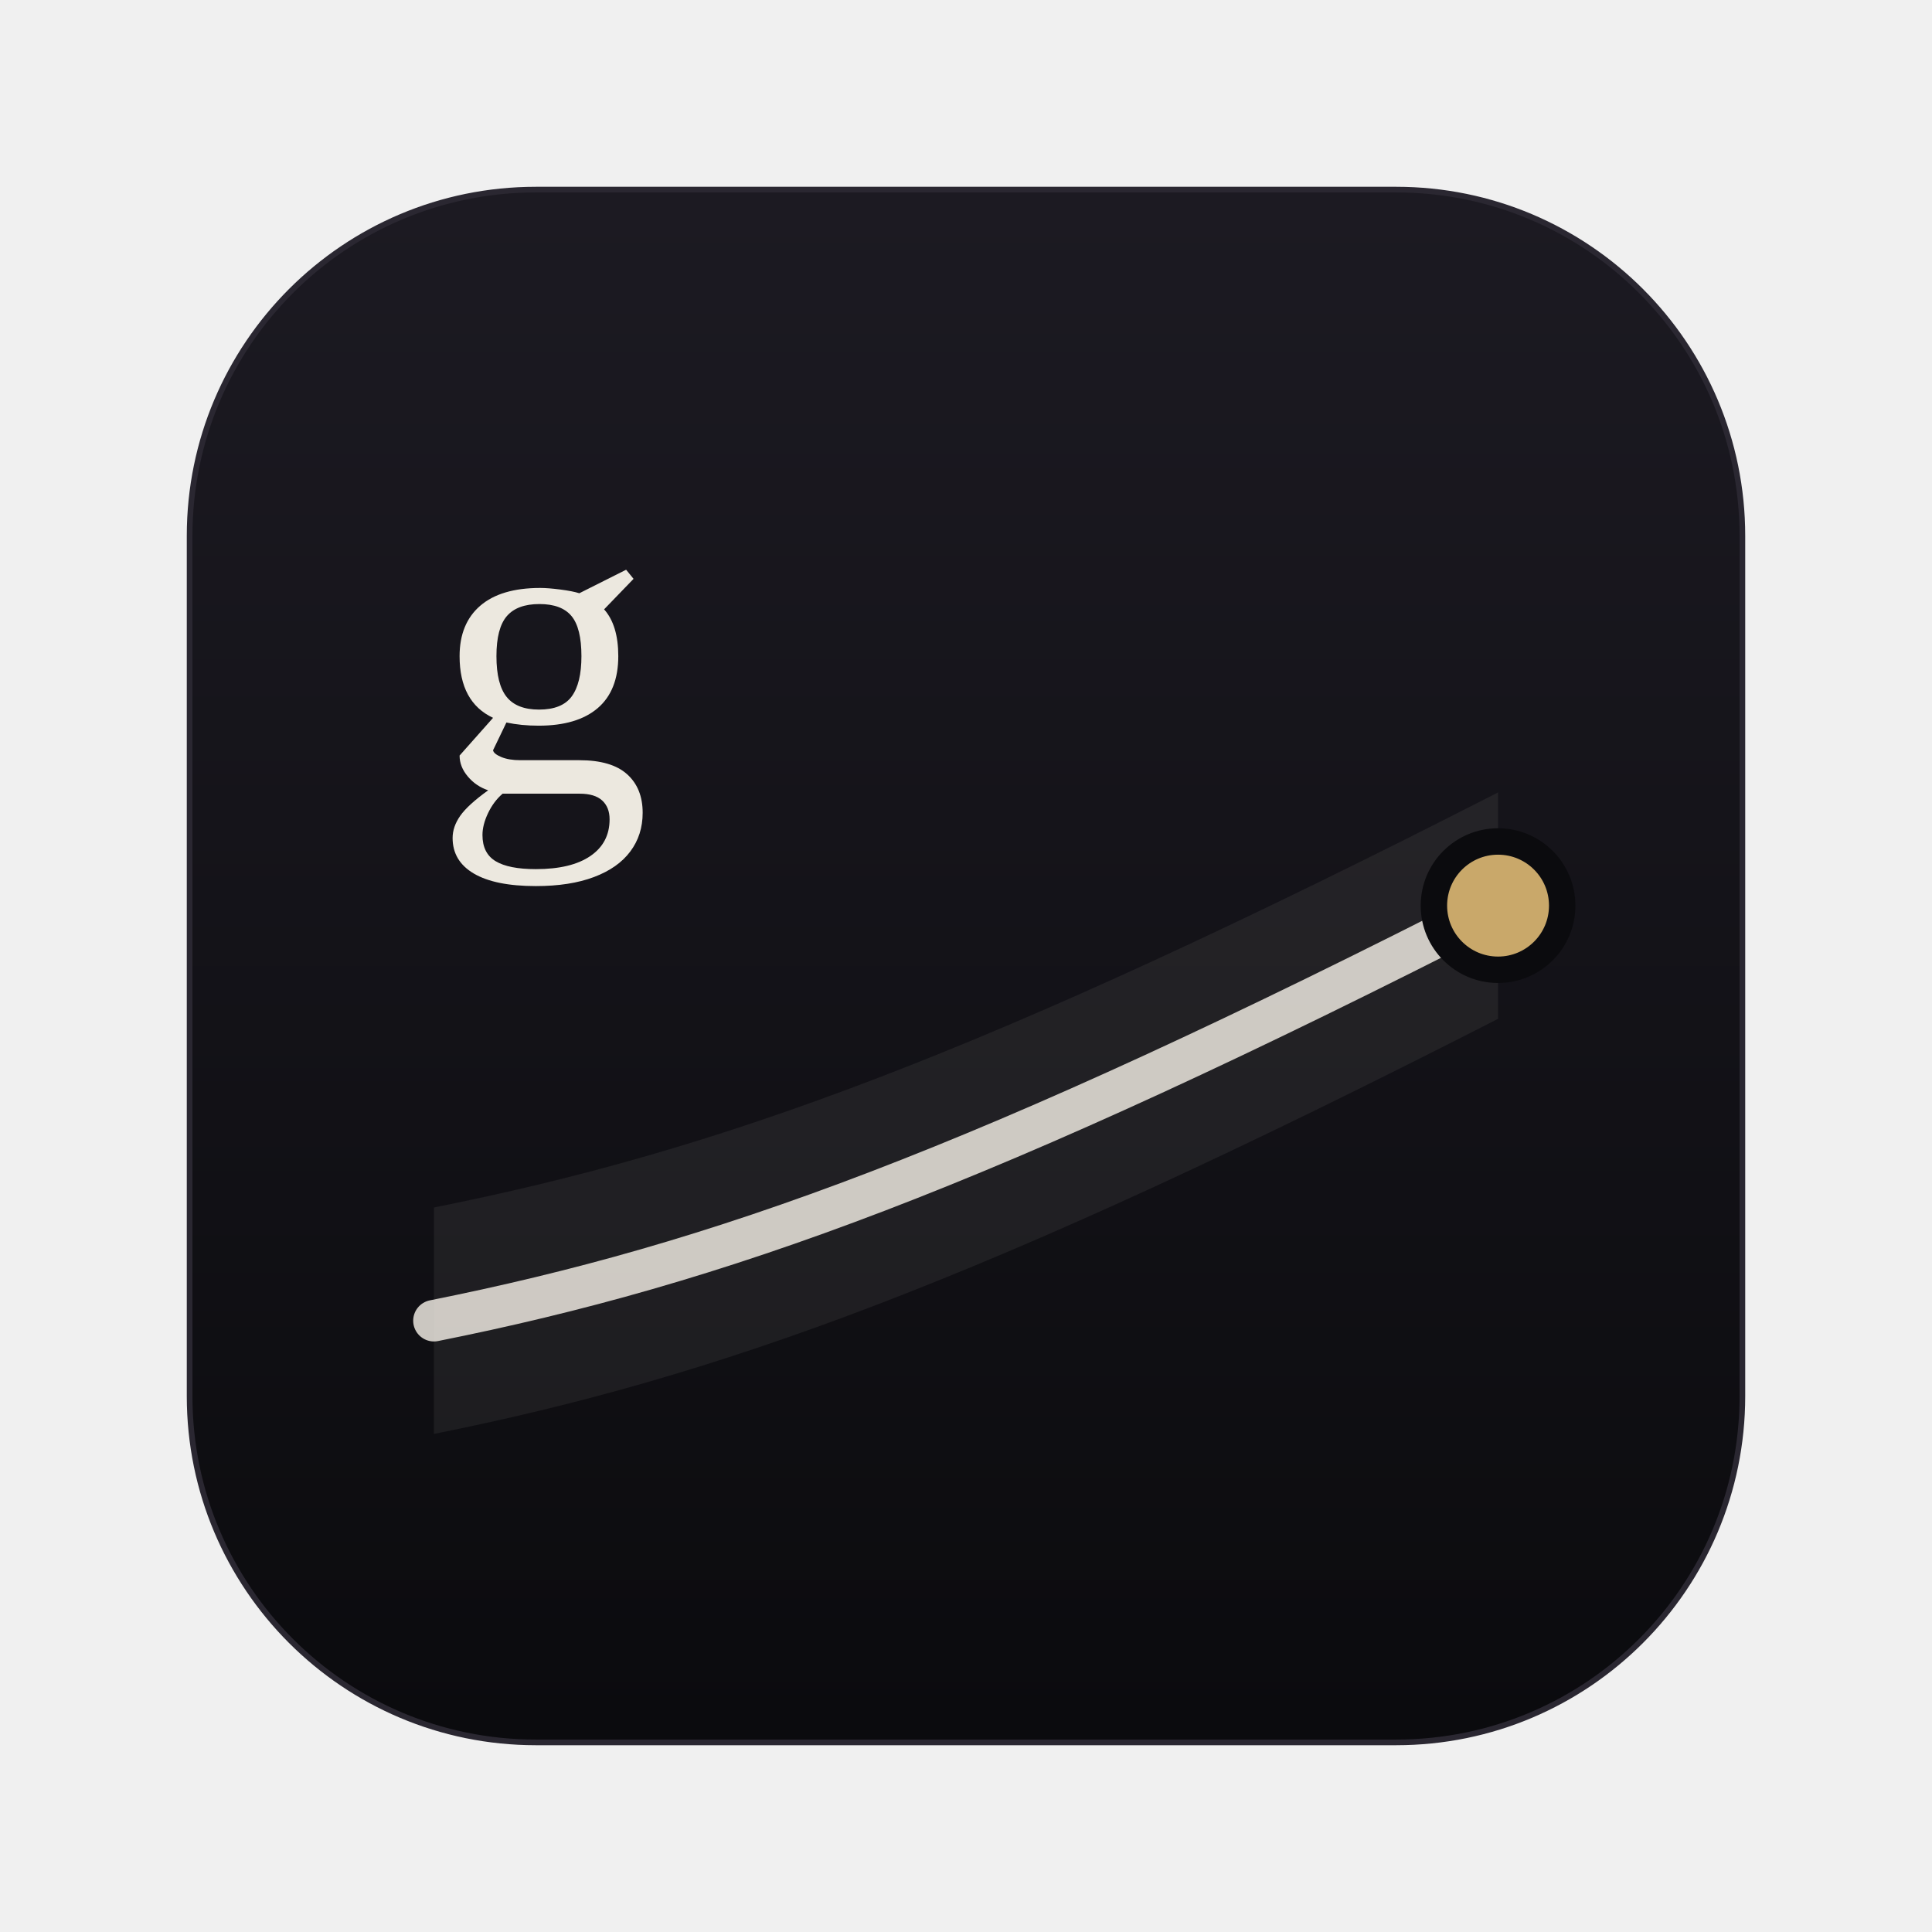
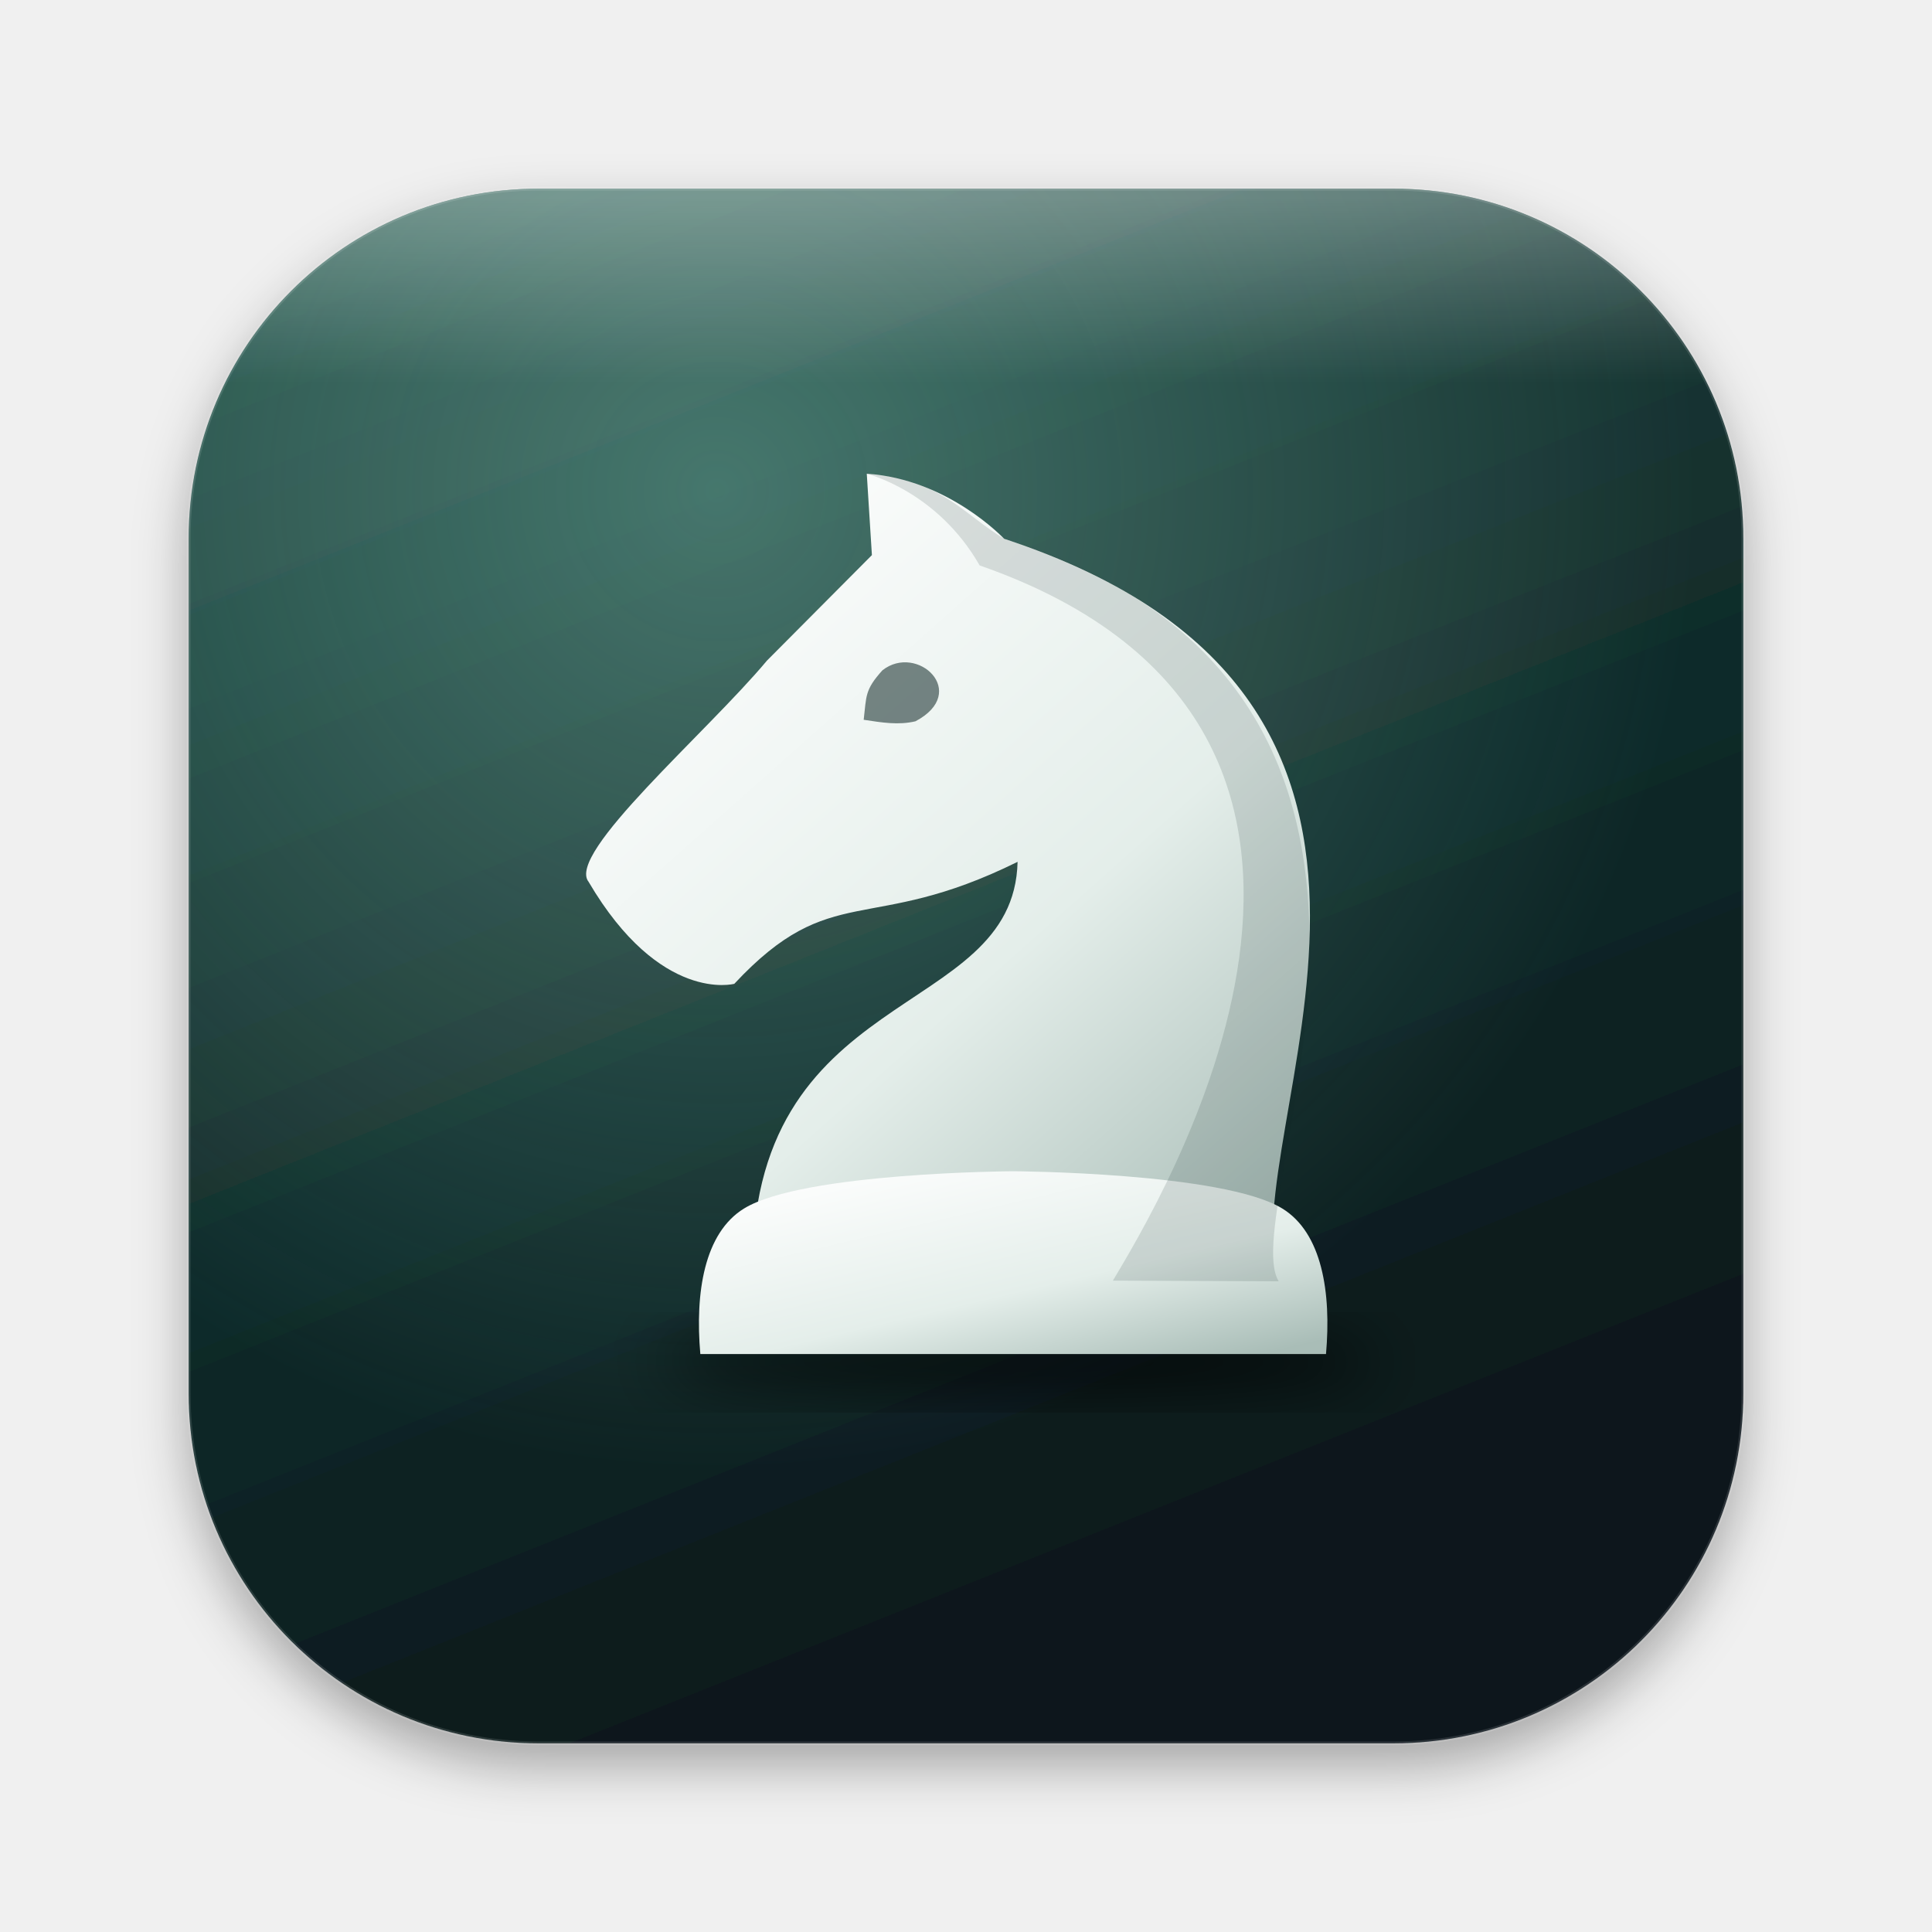
<svg xmlns="http://www.w3.org/2000/svg" viewBox="0 0 1024 1024">
  <defs>
-     <linearGradient id="bg" x1="0" y1="0" x2="0" y2="1">
-       <stop offset="0" stop-color="#1C1A22" />
-       <stop offset="1" stop-color="#0B0B0E" />
+     <path id="sq" d="M100 285.4C100 182.9 182.9 100 285.4 100H738.6C841.1 100 924 182.9 924 285.4V738.6C924 841.1 841.1 924 738.6 924H285.4C182.9 924 100 841.1 100 738.6Z" />
+     <filter id="drop" x="-20%" y="-20%" width="140%" height="140%">
+       <feDropShadow dx="0" dy="12" stdDeviation="14" flood-color="#000" flood-opacity="0.32" />
+     </filter>
+     <clipPath id="clip">
+       <use href="#sq" />
+     </clipPath>
+     <linearGradient id="bg" x1="0" y1="0" x2="0.4" y2="1">
+       <stop offset="0" stop-color="#1F4A43" />
+       <stop offset="1" stop-color="#07171A" />
    </linearGradient>
+     <radialGradient id="lamp" cx="380" cy="260" r="520" gradientUnits="userSpaceOnUse">
+       <stop offset="0" stop-color="#9FE3CF" stop-opacity="0.35" />
+       <stop offset="1" stop-color="#9FE3CF" stop-opacity="0" />
+     </radialGradient>
+     <linearGradient id="glass" x1="0.1" y1="0" x2="0.9" y2="1">
+       <stop offset="0" stop-color="#FFFFFF" />
+       <stop offset="0.6" stop-color="#E4EEEA" />
+       <stop offset="1" stop-color="#A9BDB7" />
+     </linearGradient>
+     <linearGradient id="rim" x1="0" y1="0" x2="0" y2="1">
+       <stop offset="0" stop-color="#fff" stop-opacity="0.3" />
+       <stop offset="0.12" stop-color="#fff" stop-opacity="0" />
+     </linearGradient>
+     <filter id="soft">
+       <feGaussianBlur stdDeviation="18" />
+     </filter>
  </defs>
-   <rect x="100" y="100" width="824" height="824" rx="184" fill="url(#bg)" />
-   <rect x="100.5" y="100.5" width="823" height="823" rx="183.5" fill="none" stroke="#2A2731" stroke-width="3" />
-   <path d="M230 640 C 380 610, 520 560, 794 420 L 794 540 C 520 680, 380 730, 230 760 Z" fill="#ECE8DF" fill-opacity="0.07" />
-   <path d="M230 700 C 380 670, 520 620, 794 480" fill="none" stroke="#ECE8DF" stroke-opacity="0.85" stroke-width="22" stroke-linecap="round" />
-   <circle cx="794" cy="480" r="34" fill="#C9A86A" stroke="#0B0B0E" stroke-width="14" />
-   <text x="230" y="420" font-family="Georgia, 'Times New Roman', serif" font-size="230" font-weight="300" fill="#ECE8DF">g</text>
+   <g filter="url(#drop)">
+     <use href="#sq" fill="url(#bg)" />
+   </g>
+   <g clip-path="url(#clip)">
+     <rect width="1024" height="1024" fill="url(#lamp)" />
+     <ellipse cx="540" cy="722" rx="190" ry="22" fill="#000" fill-opacity="0.6" filter="url(#soft)" />
+     <g transform="translate(232 176) scale(12.2)">
+       <path fill="url(#glass)" d="M25.192 23.015c-.165 6.967-11.758 5.219-11.516 18.104l22.86.118c-2.094-6.442 9.69-25.16-11.931-32.258v-0s-2.438-2.601-5.965-2.824l.223 3.535-4.558 4.582c-2.629 3.146-8.735 8.378-7.751 9.611 3.116 5.304 6.331 4.432 6.331 4.432 4.242-4.543 5.819-2.089 12.309-5.3z" />
+       <path fill="url(#glass)" d="M25 36.457s-9.131.048-11.691 1.619c-1.727 1.06-2.135 3.651-1.9 6.324h27.182c.235-2.672-.172-5.264-1.9-6.324-2.56-1.571-11.691-1.619-11.691-1.619z" />
+       <path d="M19.32 14.694c-.776.861-.69 1.116-.814 2.15.805.123 1.507.24 2.249.066 2.381-1.262.075-3.403-1.435-2.216z" fill="#0B2522" opacity=".55" />
+       <path d="M18.64 6.156s3.051.738 4.904 3.982c20.499 7.154 7.641 27.937 5.788 31.073l7.203.026c-1.987-3.243 9.548-25.597-11.931-32.258-1.776-1.069-2.768-2.609-5.965-2.824z" fill="#0B2522" opacity=".14" />
+     </g>
+   </g>
+   <use href="#sq" fill="url(#rim)" />
+   <use href="#sq" fill="none" stroke="#fff" stroke-opacity="0.12" stroke-width="2" />
</svg>
